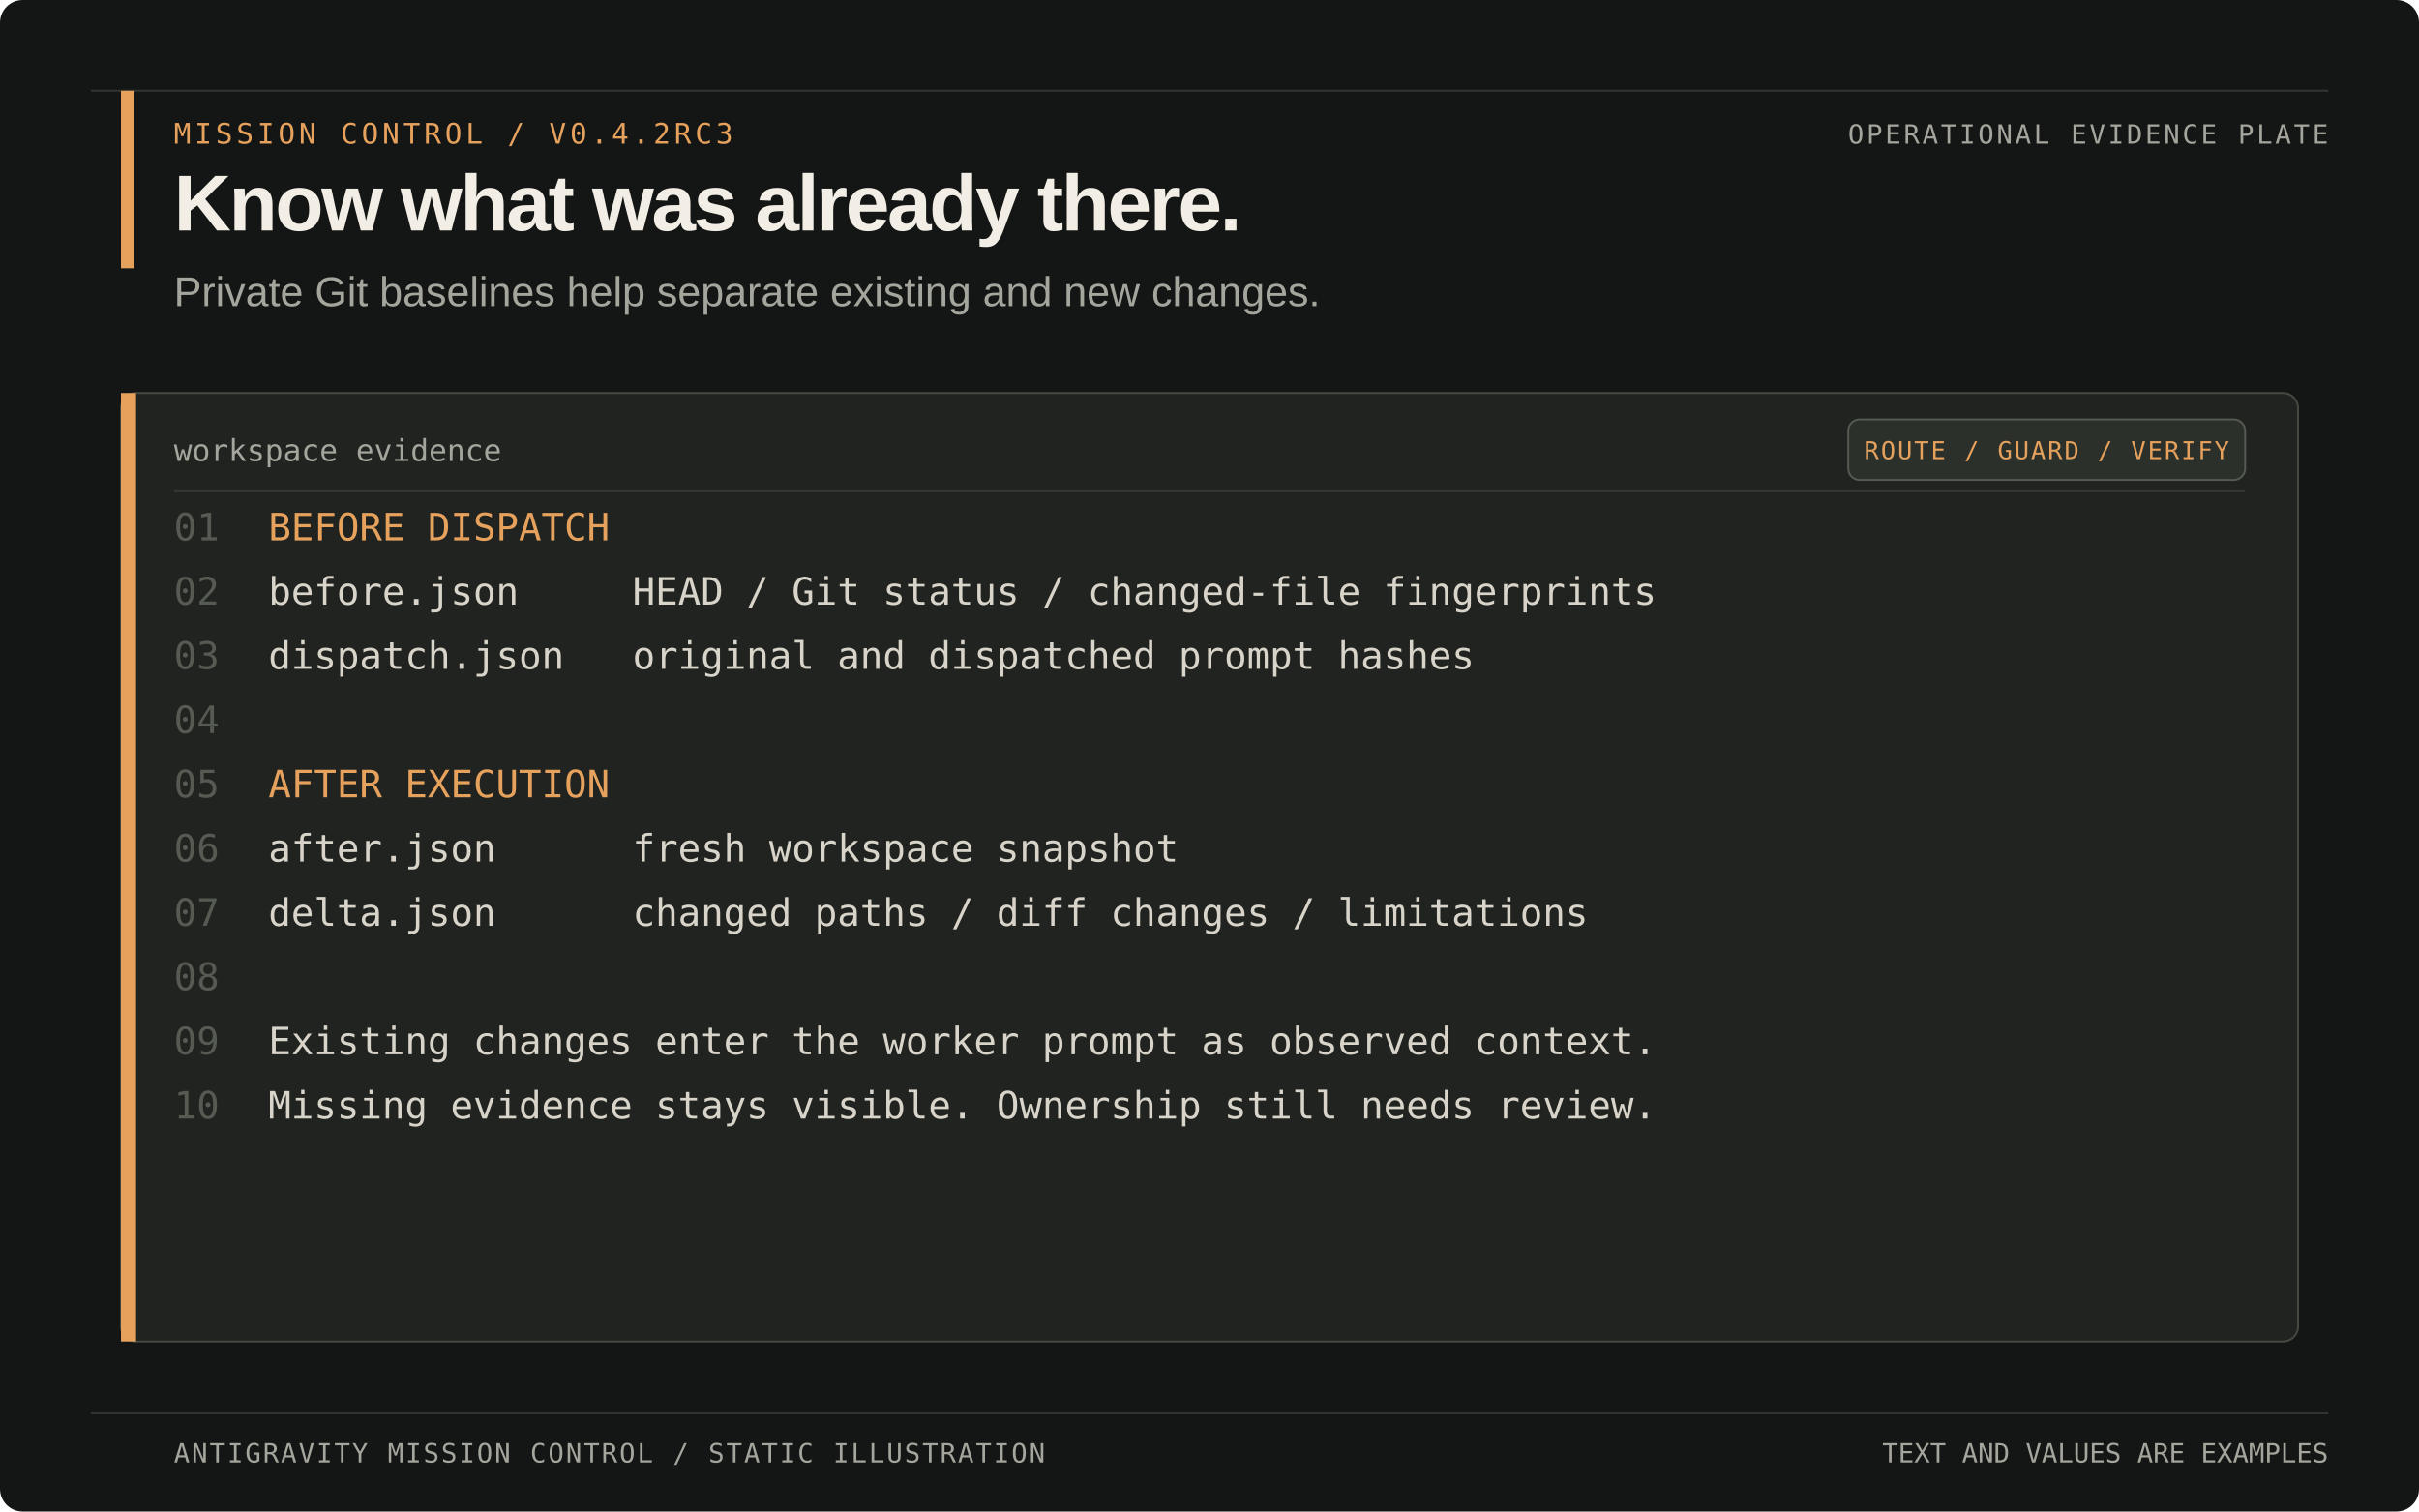
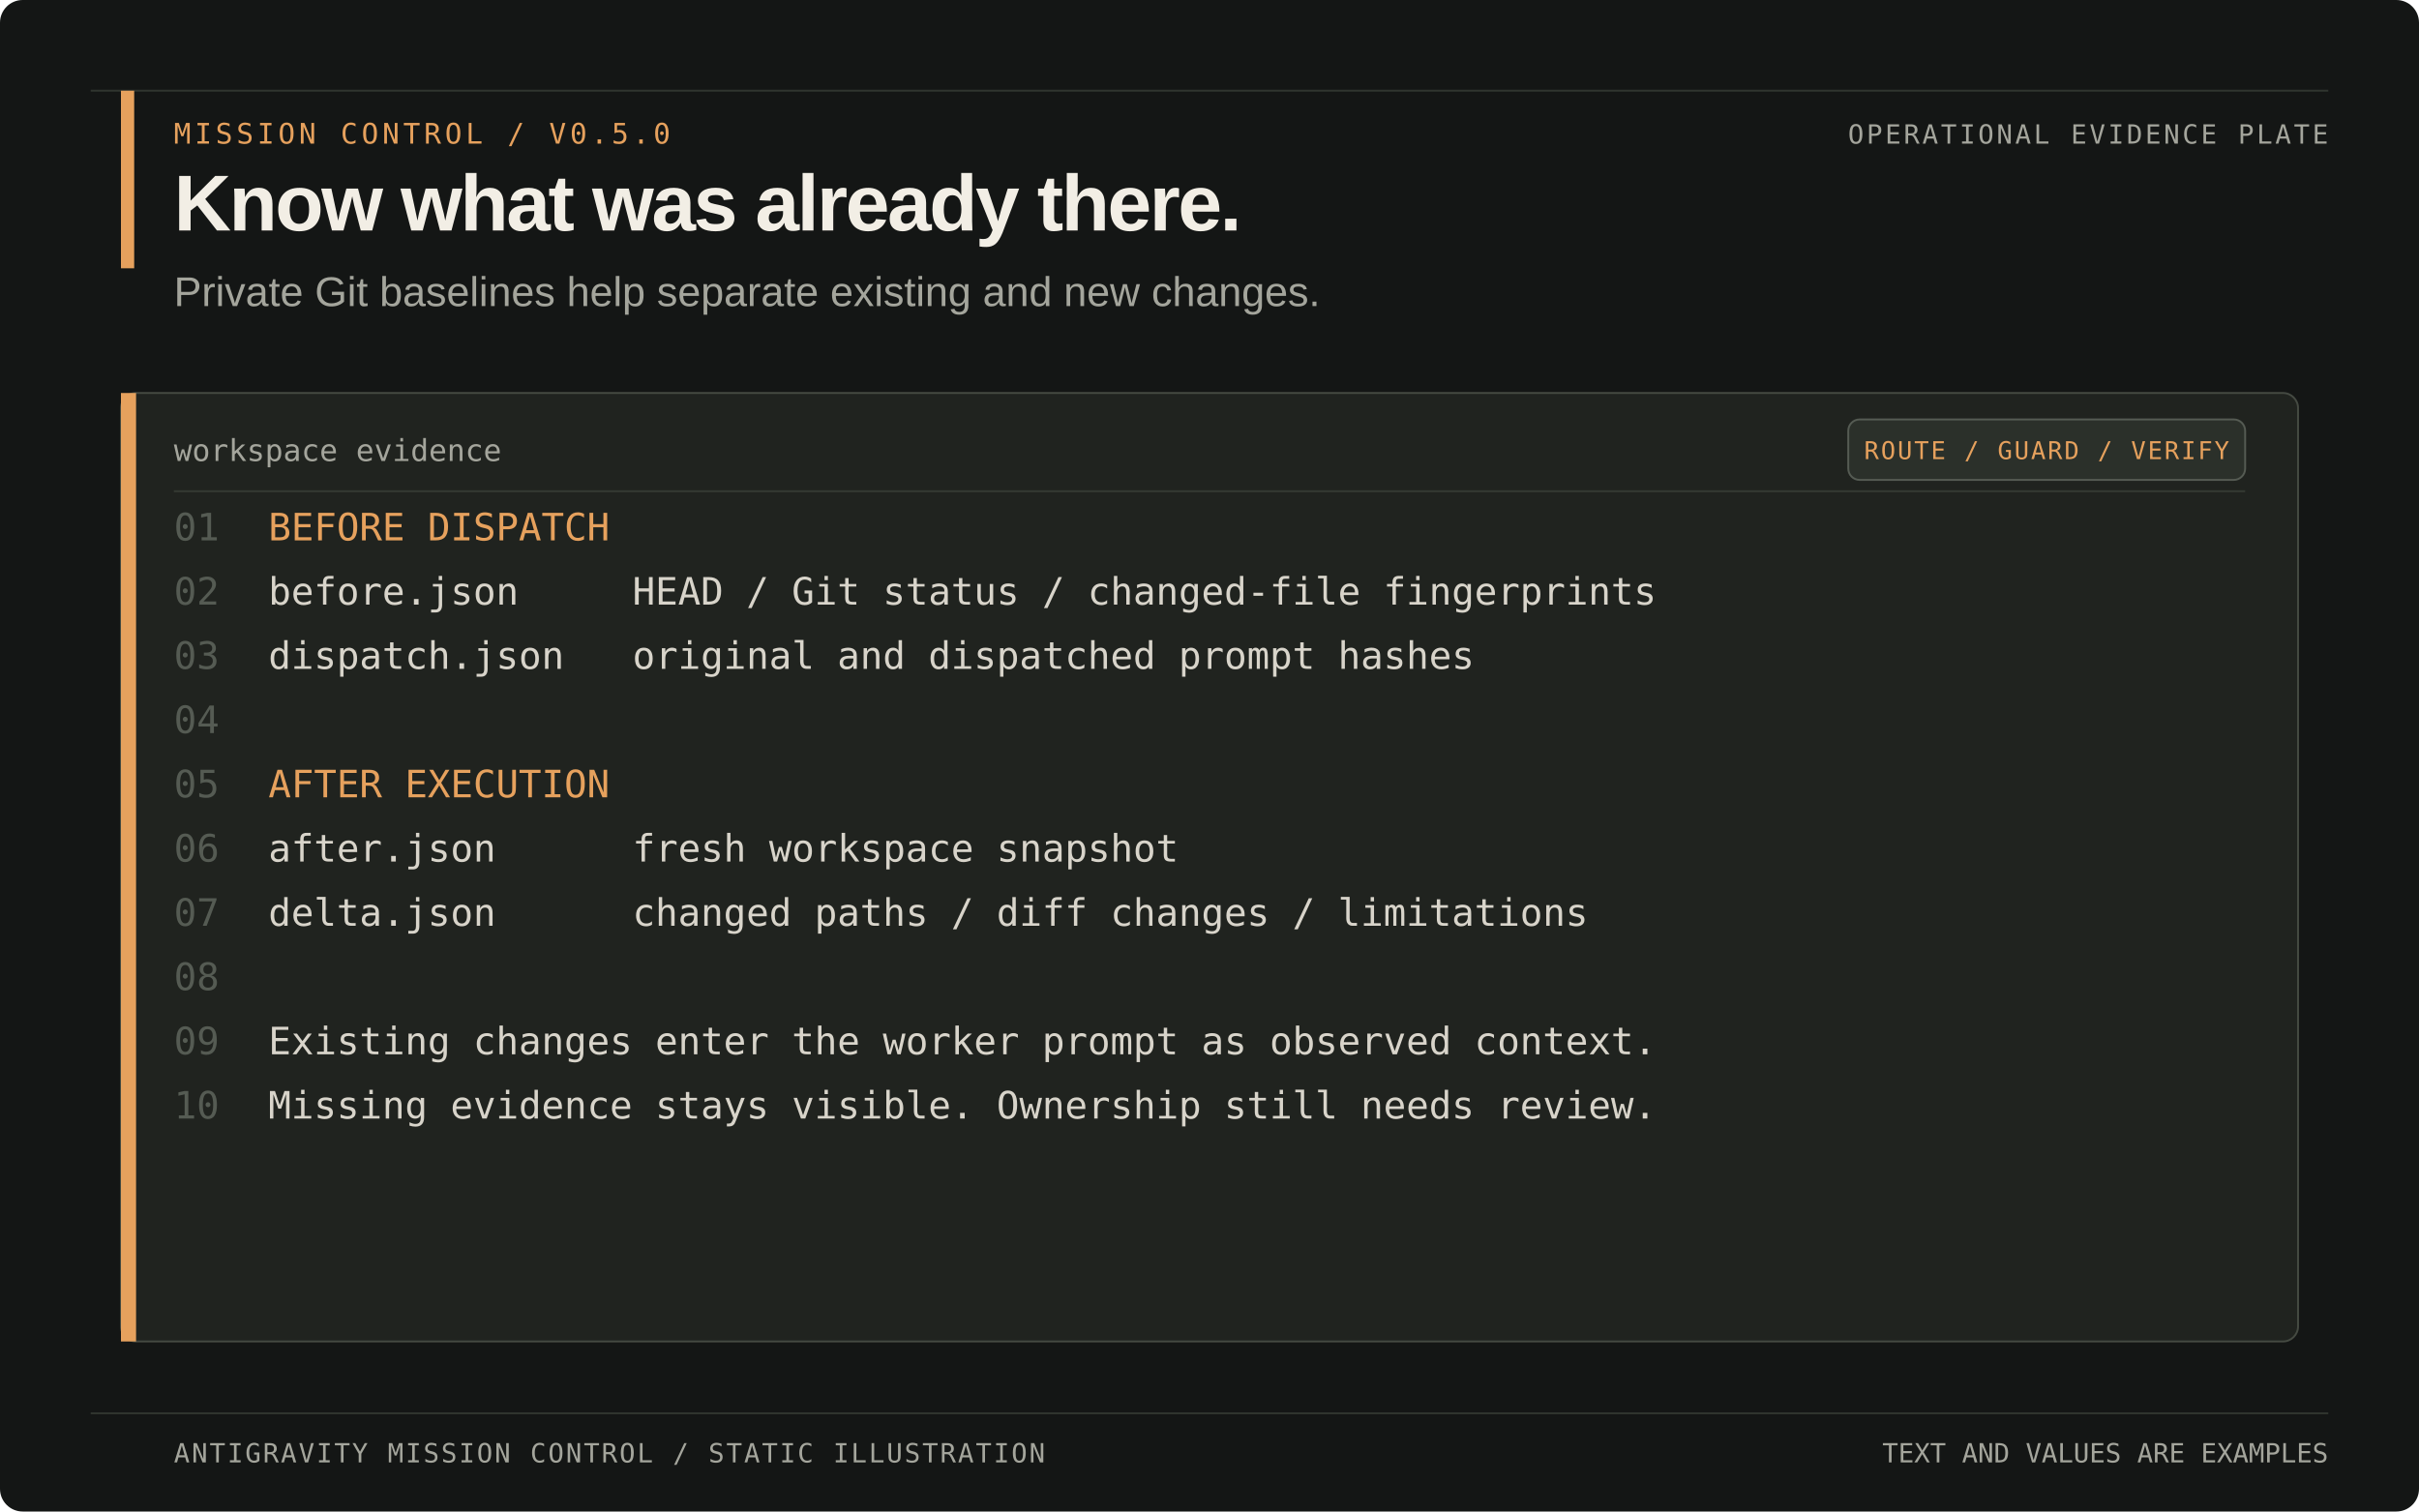
<svg xmlns="http://www.w3.org/2000/svg" width="1280" height="800" viewBox="0 0 1280 800" role="img" aria-labelledby="title desc">
  <rect width="1280" height="800" rx="12" fill="#141615" />
  <path d="M48 48H1232M48 748H1232" stroke="#30352f" />
  <rect x="64" y="48" width="7" height="94" fill="#e6a15d" />
-   <text x="92" y="76" font-family="Menlo, Consolas, monospace" font-size="15" letter-spacing="2" fill="#e6a15d">MISSION CONTROL  /  V0.4.2RC3</text>
+   <text x="92" y="76" font-family="Menlo, Consolas, monospace" font-size="15" letter-spacing="2" fill="#e6a15d">MISSION CONTROL  /  V0.5.0</text>
  <text x="92" y="122" font-family="Arial, Helvetica, sans-serif" font-size="42" font-weight="700" letter-spacing="-1.2" fill="#f2eee5">Know what was already there.</text>
  <text x="92" y="162" font-family="Arial, Helvetica, sans-serif" font-size="22" fill="#a4a59c">Private Git baselines help separate existing and new changes.</text>
  <text x="1232" y="76" text-anchor="end" font-family="Menlo, Consolas, monospace" font-size="14" letter-spacing="1.4" fill="#a4a59c">OPERATIONAL EVIDENCE PLATE</text>
  <rect x="64" y="208" width="1152" height="502" rx="8" fill="#20231f" stroke="#454a42" />
  <rect x="64" y="208" width="8" height="502" fill="#e6a15d" />
  <text x="92" y="244" font-family="Menlo, Consolas, monospace" font-size="16" fill="#a4a59c">workspace evidence</text>
  <rect x="978" y="222" width="210" height="32" rx="6" fill="#2b302a" stroke="#555b53" />
  <text x="1083" y="243" text-anchor="middle" font-family="Menlo, Consolas, monospace" font-size="13" letter-spacing="1" fill="#e6a15d">ROUTE / GUARD / VERIFY</text>
  <path d="M92 260H1188" stroke="#343a33" />
  <g xml:space="preserve" font-family="Menlo, Consolas, monospace" font-size="20">
    <text x="92" y="286" fill="#555b53">01</text>
    <text x="142" y="286" fill="#e6a15d">BEFORE DISPATCH</text>
    <text x="92" y="320" fill="#555b53">02</text>
    <text x="142" y="320" fill="#d8d4ca">before.json     HEAD / Git status / changed-file fingerprints</text>
    <text x="92" y="354" fill="#555b53">03</text>
    <text x="142" y="354" fill="#d8d4ca">dispatch.json   original and dispatched prompt hashes</text>
    <text x="92" y="388" fill="#555b53">04</text>
    <text x="142" y="388" fill="#d8d4ca" />
    <text x="92" y="422" fill="#555b53">05</text>
    <text x="142" y="422" fill="#e6a15d">AFTER EXECUTION</text>
    <text x="92" y="456" fill="#555b53">06</text>
    <text x="142" y="456" fill="#d8d4ca">after.json      fresh workspace snapshot</text>
    <text x="92" y="490" fill="#555b53">07</text>
    <text x="142" y="490" fill="#d8d4ca">delta.json      changed paths / diff changes / limitations</text>
    <text x="92" y="524" fill="#555b53">08</text>
    <text x="142" y="524" fill="#d8d4ca" />
    <text x="92" y="558" fill="#555b53">09</text>
    <text x="142" y="558" fill="#d8d4ca">Existing changes enter the worker prompt as observed context.</text>
    <text x="92" y="592" fill="#555b53">10</text>
    <text x="142" y="592" fill="#d8d4ca">Missing evidence stays visible. Ownership still needs review.</text>
  </g>
  <text x="92" y="774" font-family="Menlo, Consolas, monospace" font-size="14" letter-spacing="1" fill="#a4a59c">ANTIGRAVITY MISSION CONTROL  /  STATIC ILLUSTRATION</text>
  <text x="1232" y="774" text-anchor="end" font-family="Menlo, Consolas, monospace" font-size="14" fill="#a4a59c">TEXT AND VALUES ARE EXAMPLES</text>
</svg>
